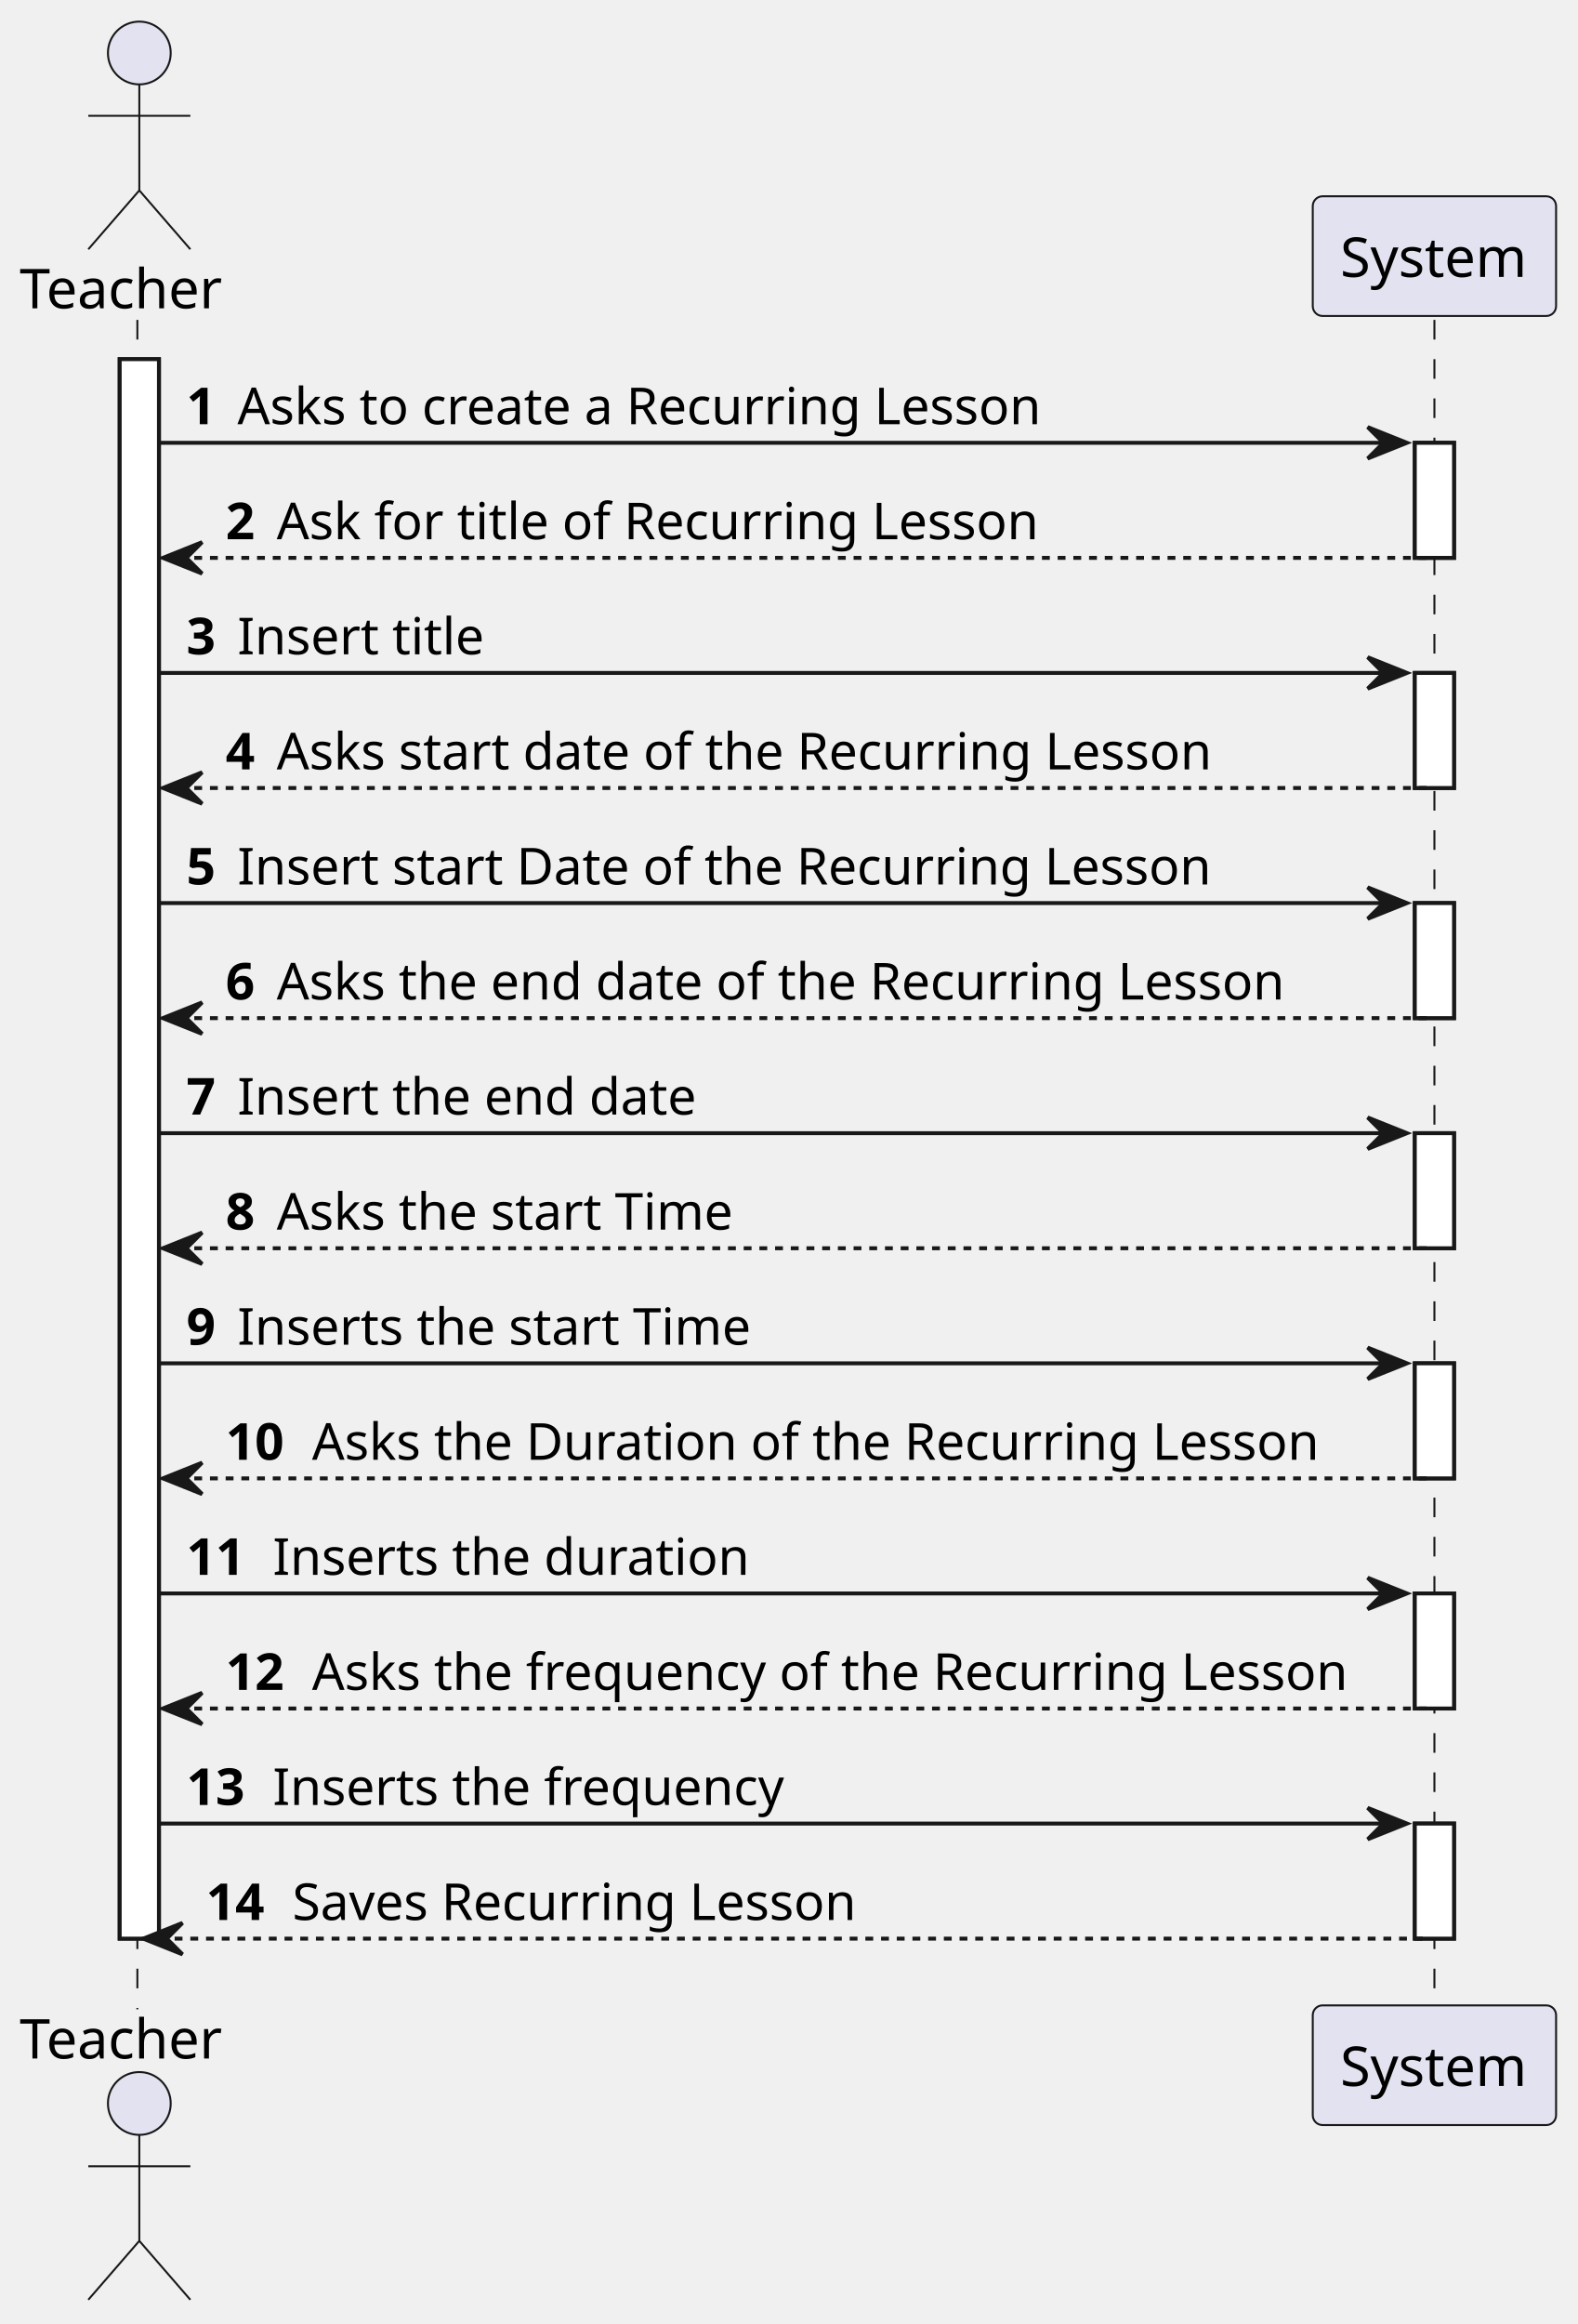
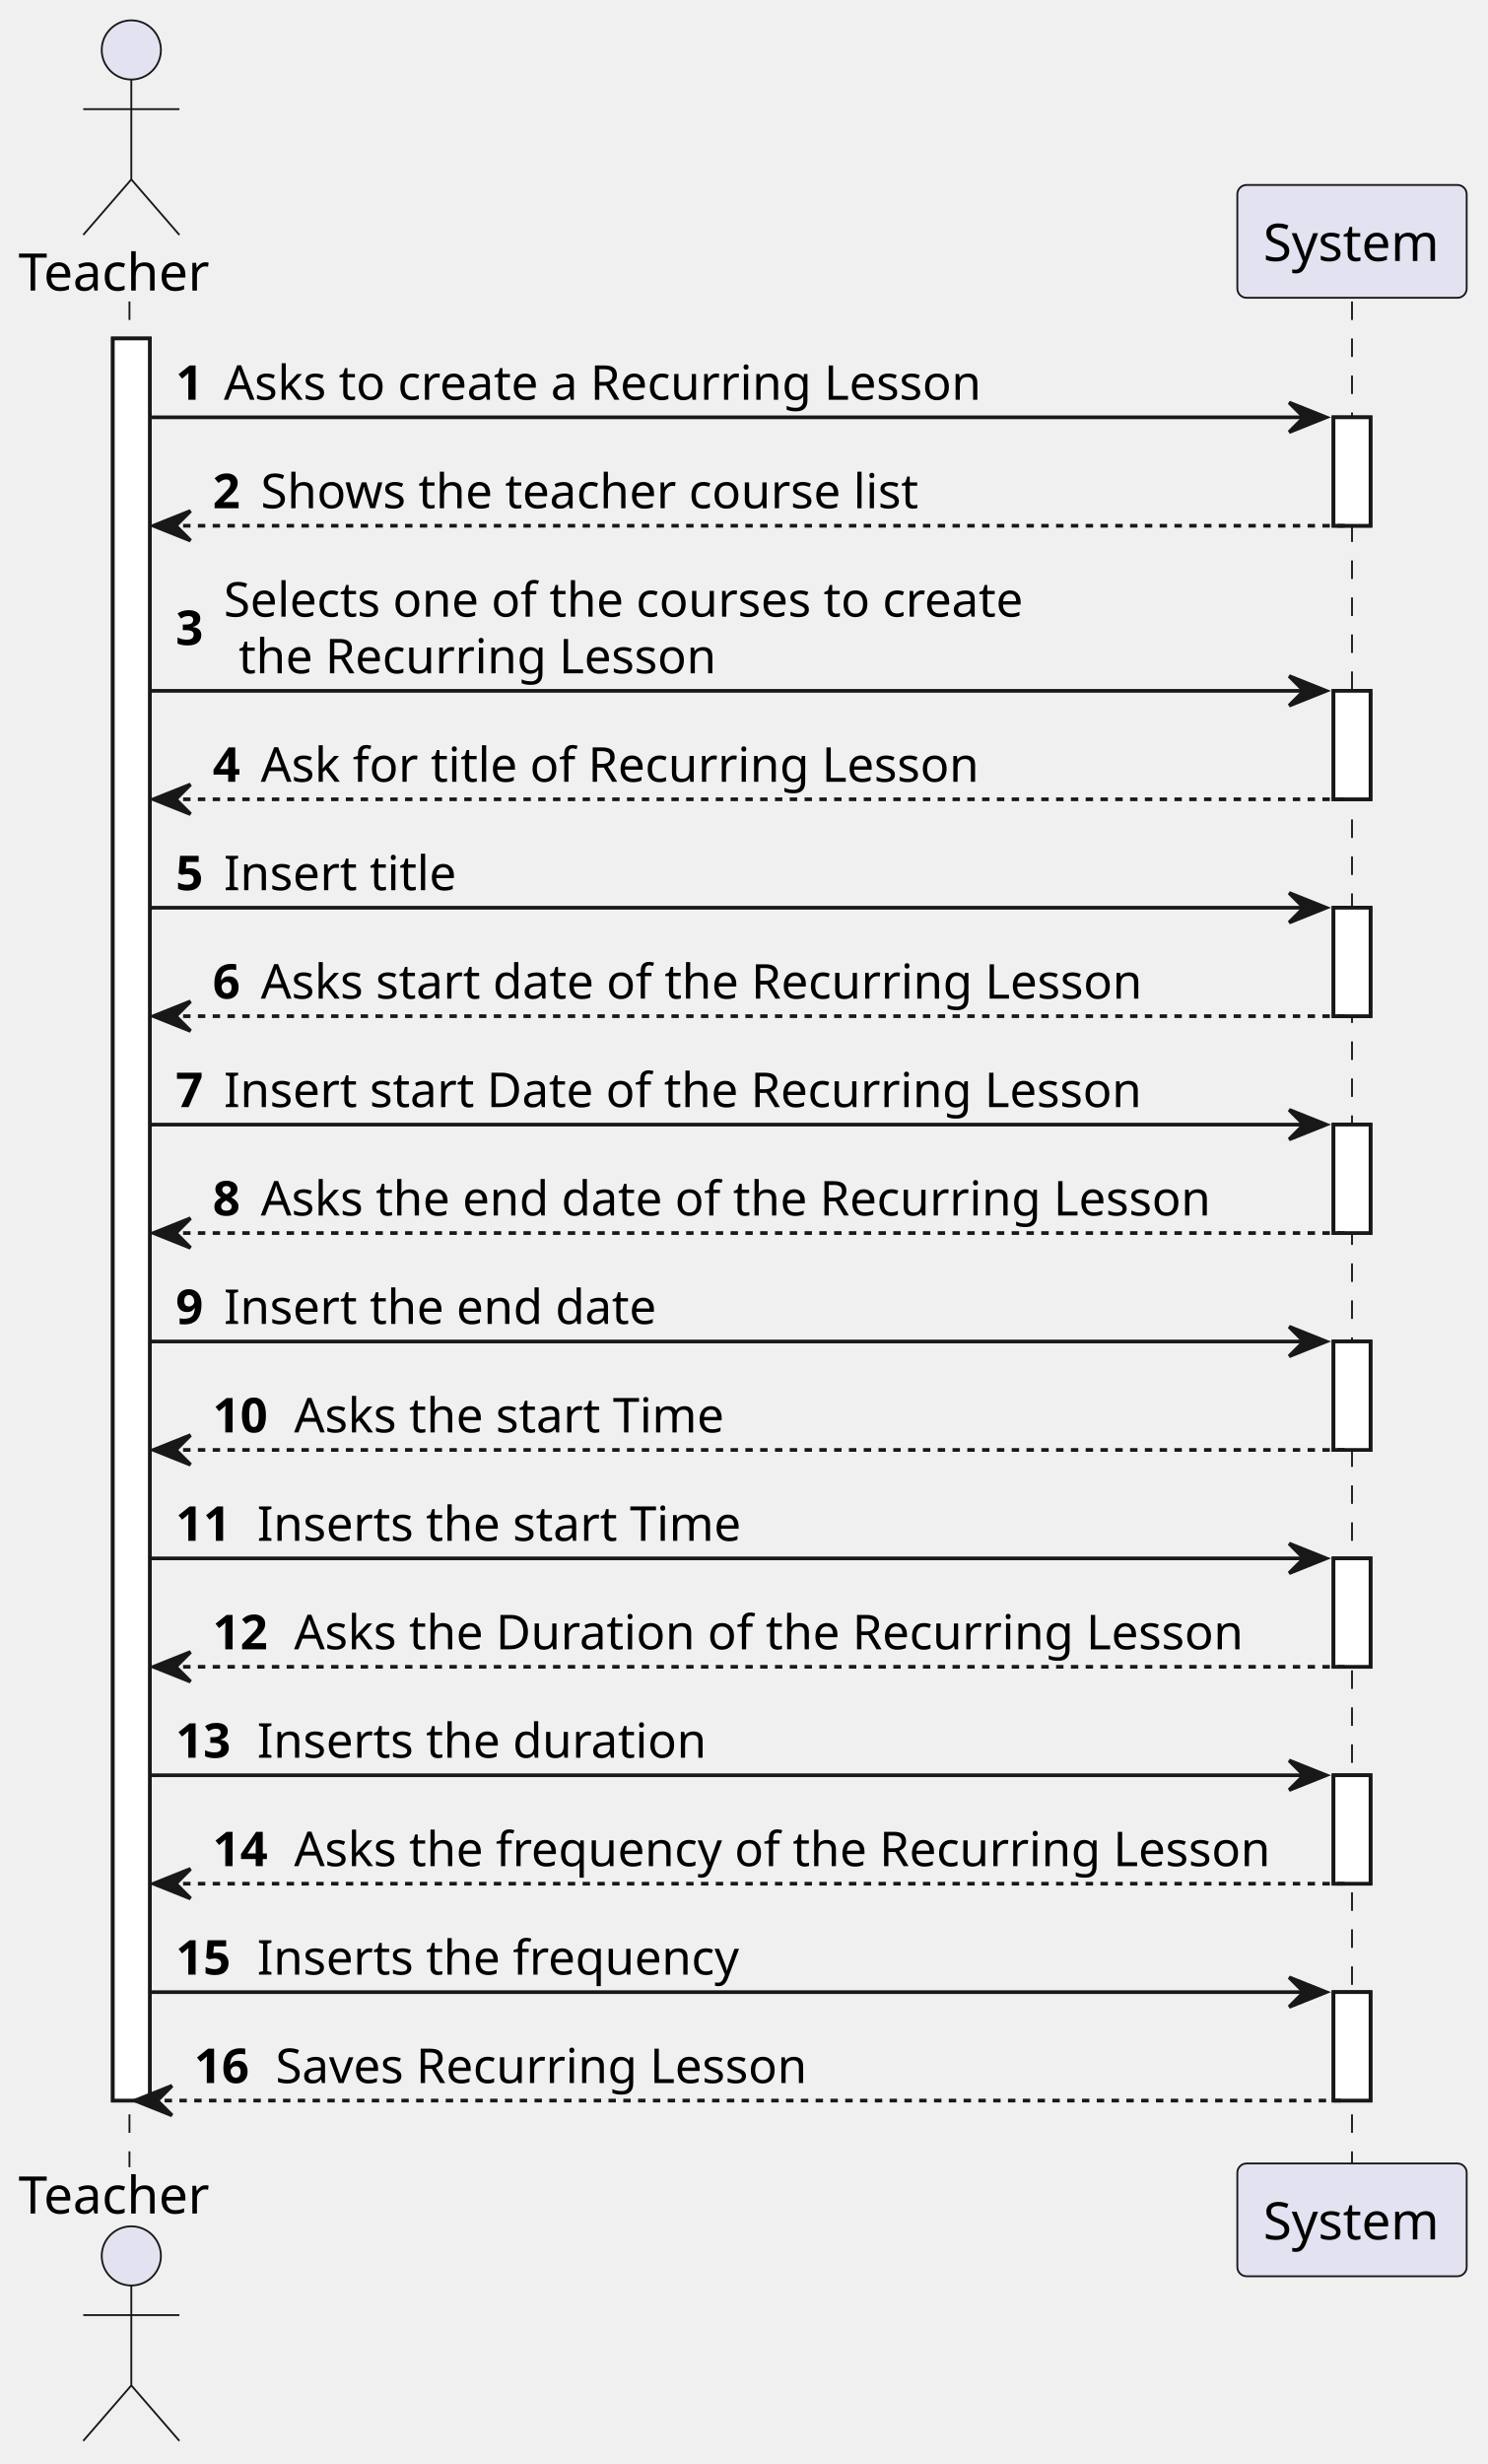
- <svg xmlns="http://www.w3.org/2000/svg" contentStyleType="text/css" height="592px" preserveAspectRatio="none" style="width:402px;height:592px;background:#FFFFFF;" version="1.1" viewBox="0 0 402 592" width="402px" zoomAndPan="magnify">
+ <svg xmlns="http://www.w3.org/2000/svg" contentStyleType="text/css" height="666px" preserveAspectRatio="none" style="width:402px;height:666px;background:#FFFFFF;" version="1.1" viewBox="0 0 402 666" width="402px" zoomAndPan="magnify">
  <defs />
  <g>
-     <rect fill="#FFFFFF" height="402.348" style="stroke:#181818;stroke-width:1.0;" width="10" x="30.5" y="91.488" />
+     <rect fill="#FFFFFF" height="476.279" style="stroke:#181818;stroke-width:1.0;" width="10" x="30.5" y="91.488" />
    <rect fill="#FFFFFF" height="29.311" style="stroke:#181818;stroke-width:1.0;" width="10" x="360.5" y="112.799" />
-     <rect fill="#FFFFFF" height="29.311" style="stroke:#181818;stroke-width:1.0;" width="10" x="360.5" y="171.42" />
-     <rect fill="#FFFFFF" height="29.311" style="stroke:#181818;stroke-width:1.0;" width="10" x="360.5" y="230.041" />
-     <rect fill="#FFFFFF" height="29.311" style="stroke:#181818;stroke-width:1.0;" width="10" x="360.5" y="288.662" />
-     <rect fill="#FFFFFF" height="29.311" style="stroke:#181818;stroke-width:1.0;" width="10" x="360.5" y="347.283" />
-     <rect fill="#FFFFFF" height="29.311" style="stroke:#181818;stroke-width:1.0;" width="10" x="360.5" y="405.904" />
-     <rect fill="#FFFFFF" height="29.311" style="stroke:#181818;stroke-width:1.0;" width="10" x="360.5" y="464.525" />
-     <line style="stroke:#181818;stroke-width:0.5;stroke-dasharray:5.0,5.0;" x1="35" x2="35" y1="81.488" y2="511.836" />
-     <line style="stroke:#181818;stroke-width:0.5;stroke-dasharray:5.0,5.0;" x1="365.5" x2="365.5" y1="81.488" y2="511.836" />
+     <rect fill="#FFFFFF" height="29.311" style="stroke:#181818;stroke-width:1.0;" width="10" x="360.5" y="186.731" />
+     <rect fill="#FFFFFF" height="29.311" style="stroke:#181818;stroke-width:1.0;" width="10" x="360.5" y="245.352" />
+     <rect fill="#FFFFFF" height="29.311" style="stroke:#181818;stroke-width:1.0;" width="10" x="360.5" y="303.973" />
+     <rect fill="#FFFFFF" height="29.311" style="stroke:#181818;stroke-width:1.0;" width="10" x="360.5" y="362.594" />
+     <rect fill="#FFFFFF" height="29.311" style="stroke:#181818;stroke-width:1.0;" width="10" x="360.5" y="421.215" />
+     <rect fill="#FFFFFF" height="29.311" style="stroke:#181818;stroke-width:1.0;" width="10" x="360.5" y="479.836" />
+     <rect fill="#FFFFFF" height="29.311" style="stroke:#181818;stroke-width:1.0;" width="10" x="360.5" y="538.457" />
+     <line style="stroke:#181818;stroke-width:0.5;stroke-dasharray:5.0,5.0;" x1="35" x2="35" y1="81.488" y2="585.768" />
+     <line style="stroke:#181818;stroke-width:0.5;stroke-dasharray:5.0,5.0;" x1="365.5" x2="365.5" y1="81.488" y2="585.768" />
    <text fill="#000000" font-family="sans-serif" font-size="14" lengthAdjust="spacing" textLength="55" x="5" y="78.535">Teacher</text>
    <ellipse cx="35.5" cy="13.5" fill="#E2E2F0" rx="8" ry="8" style="stroke:#181818;stroke-width:0.5;" />
    <path d="M35.5,21.5 L35.5,48.5 M22.5,29.5 L48.5,29.5 M35.5,48.5 L22.5,63.5 M35.5,48.5 L48.5,63.5 " fill="none" style="stroke:#181818;stroke-width:0.5;" />
-     <text fill="#000000" font-family="sans-serif" font-size="14" lengthAdjust="spacing" textLength="55" x="5" y="524.371">Teacher</text>
-     <ellipse cx="35.5" cy="535.824" fill="#E2E2F0" rx="8" ry="8" style="stroke:#181818;stroke-width:0.5;" />
-     <path d="M35.5,543.824 L35.5,570.824 M22.5,551.824 L48.5,551.824 M35.5,570.824 L22.5,585.824 M35.5,570.824 L48.5,585.824 " fill="none" style="stroke:#181818;stroke-width:0.5;" />
+     <text fill="#000000" font-family="sans-serif" font-size="14" lengthAdjust="spacing" textLength="55" x="5" y="598.303">Teacher</text>
+     <ellipse cx="35.5" cy="609.756" fill="#E2E2F0" rx="8" ry="8" style="stroke:#181818;stroke-width:0.5;" />
+     <path d="M35.5,617.756 L35.5,644.756 M22.5,625.756 L48.5,625.756 M35.5,644.756 L22.5,659.756 M35.5,644.756 L48.5,659.756 " fill="none" style="stroke:#181818;stroke-width:0.5;" />
    <rect fill="#E2E2F0" height="30.488" rx="2.5" ry="2.5" style="stroke:#181818;stroke-width:0.5;" width="62" x="334.5" y="50" />
    <text fill="#000000" font-family="sans-serif" font-size="14" lengthAdjust="spacing" textLength="48" x="341.5" y="70.535">System</text>
-     <rect fill="#E2E2F0" height="30.488" rx="2.5" ry="2.5" style="stroke:#181818;stroke-width:0.5;" width="62" x="334.5" y="510.836" />
-     <text fill="#000000" font-family="sans-serif" font-size="14" lengthAdjust="spacing" textLength="48" x="341.5" y="531.371">System</text>
-     <rect fill="#FFFFFF" height="402.348" style="stroke:#181818;stroke-width:1.0;" width="10" x="30.5" y="91.488" />
+     <rect fill="#E2E2F0" height="30.488" rx="2.5" ry="2.5" style="stroke:#181818;stroke-width:0.5;" width="62" x="334.5" y="584.768" />
+     <text fill="#000000" font-family="sans-serif" font-size="14" lengthAdjust="spacing" textLength="48" x="341.5" y="605.303">System</text>
+     <rect fill="#FFFFFF" height="476.279" style="stroke:#181818;stroke-width:1.0;" width="10" x="30.5" y="91.488" />
    <rect fill="#FFFFFF" height="29.311" style="stroke:#181818;stroke-width:1.0;" width="10" x="360.5" y="112.799" />
-     <rect fill="#FFFFFF" height="29.311" style="stroke:#181818;stroke-width:1.0;" width="10" x="360.5" y="171.42" />
-     <rect fill="#FFFFFF" height="29.311" style="stroke:#181818;stroke-width:1.0;" width="10" x="360.5" y="230.041" />
-     <rect fill="#FFFFFF" height="29.311" style="stroke:#181818;stroke-width:1.0;" width="10" x="360.5" y="288.662" />
-     <rect fill="#FFFFFF" height="29.311" style="stroke:#181818;stroke-width:1.0;" width="10" x="360.5" y="347.283" />
-     <rect fill="#FFFFFF" height="29.311" style="stroke:#181818;stroke-width:1.0;" width="10" x="360.5" y="405.904" />
-     <rect fill="#FFFFFF" height="29.311" style="stroke:#181818;stroke-width:1.0;" width="10" x="360.5" y="464.525" />
+     <rect fill="#FFFFFF" height="29.311" style="stroke:#181818;stroke-width:1.0;" width="10" x="360.5" y="186.731" />
+     <rect fill="#FFFFFF" height="29.311" style="stroke:#181818;stroke-width:1.0;" width="10" x="360.5" y="245.352" />
+     <rect fill="#FFFFFF" height="29.311" style="stroke:#181818;stroke-width:1.0;" width="10" x="360.5" y="303.973" />
+     <rect fill="#FFFFFF" height="29.311" style="stroke:#181818;stroke-width:1.0;" width="10" x="360.5" y="362.594" />
+     <rect fill="#FFFFFF" height="29.311" style="stroke:#181818;stroke-width:1.0;" width="10" x="360.5" y="421.215" />
+     <rect fill="#FFFFFF" height="29.311" style="stroke:#181818;stroke-width:1.0;" width="10" x="360.5" y="479.836" />
+     <rect fill="#FFFFFF" height="29.311" style="stroke:#181818;stroke-width:1.0;" width="10" x="360.5" y="538.457" />
    <polygon fill="#181818" points="348.5,108.799,358.5,112.799,348.5,116.799,352.5,112.799" style="stroke:#181818;stroke-width:1.0;" />
    <line style="stroke:#181818;stroke-width:1.0;" x1="40.5" x2="354.5" y1="112.799" y2="112.799" />
    <text fill="#000000" font-family="sans-serif" font-size="13" font-weight="bold" lengthAdjust="spacing" textLength="9" x="47.5" y="108.057">1</text>
    <text fill="#000000" font-family="sans-serif" font-size="13" lengthAdjust="spacing" textLength="213" x="60.5" y="108.057">Asks to create a Recurring Lesson</text>
    <polygon fill="#181818" points="51.5,138.109,41.5,142.109,51.5,146.109,47.5,142.109" style="stroke:#181818;stroke-width:1.0;" />
    <line style="stroke:#181818;stroke-width:1.0;stroke-dasharray:2.0,2.0;" x1="45.5" x2="364.5" y1="142.109" y2="142.109" />
    <text fill="#000000" font-family="sans-serif" font-size="13" font-weight="bold" lengthAdjust="spacing" textLength="9" x="57.5" y="137.367">2</text>
-     <text fill="#000000" font-family="sans-serif" font-size="13" lengthAdjust="spacing" textLength="204" x="70.5" y="137.367">Ask for title of Recurring Lesson</text>
-     <polygon fill="#181818" points="348.5,167.42,358.5,171.42,348.5,175.42,352.5,171.42" style="stroke:#181818;stroke-width:1.0;" />
-     <line style="stroke:#181818;stroke-width:1.0;" x1="40.5" x2="354.5" y1="171.42" y2="171.42" />
-     <text fill="#000000" font-family="sans-serif" font-size="13" font-weight="bold" lengthAdjust="spacing" textLength="9" x="47.5" y="166.678">3</text>
-     <text fill="#000000" font-family="sans-serif" font-size="13" lengthAdjust="spacing" textLength="65" x="60.5" y="166.678">Insert title</text>
-     <polygon fill="#181818" points="51.5,196.731,41.5,200.731,51.5,204.731,47.5,200.731" style="stroke:#181818;stroke-width:1.0;" />
-     <line style="stroke:#181818;stroke-width:1.0;stroke-dasharray:2.0,2.0;" x1="45.5" x2="364.5" y1="200.731" y2="200.731" />
-     <text fill="#000000" font-family="sans-serif" font-size="13" font-weight="bold" lengthAdjust="spacing" textLength="9" x="57.5" y="195.988">4</text>
-     <text fill="#000000" font-family="sans-serif" font-size="13" lengthAdjust="spacing" textLength="248" x="70.5" y="195.988">Asks start date of the Recurring Lesson</text>
-     <polygon fill="#181818" points="348.5,226.041,358.5,230.041,348.5,234.041,352.5,230.041" style="stroke:#181818;stroke-width:1.0;" />
-     <line style="stroke:#181818;stroke-width:1.0;" x1="40.5" x2="354.5" y1="230.041" y2="230.041" />
-     <text fill="#000000" font-family="sans-serif" font-size="13" font-weight="bold" lengthAdjust="spacing" textLength="9" x="47.5" y="225.299">5</text>
-     <text fill="#000000" font-family="sans-serif" font-size="13" lengthAdjust="spacing" textLength="255" x="60.5" y="225.299">Insert start Date of the Recurring Lesson</text>
-     <polygon fill="#181818" points="51.5,255.352,41.5,259.352,51.5,263.352,47.5,259.352" style="stroke:#181818;stroke-width:1.0;" />
-     <line style="stroke:#181818;stroke-width:1.0;stroke-dasharray:2.0,2.0;" x1="45.5" x2="364.5" y1="259.352" y2="259.352" />
-     <text fill="#000000" font-family="sans-serif" font-size="13" font-weight="bold" lengthAdjust="spacing" textLength="9" x="57.5" y="254.609">6</text>
-     <text fill="#000000" font-family="sans-serif" font-size="13" lengthAdjust="spacing" textLength="266" x="70.5" y="254.609">Asks the end date of the Recurring Lesson</text>
-     <polygon fill="#181818" points="348.5,284.662,358.5,288.662,348.5,292.662,352.5,288.662" style="stroke:#181818;stroke-width:1.0;" />
-     <line style="stroke:#181818;stroke-width:1.0;" x1="40.5" x2="354.5" y1="288.662" y2="288.662" />
-     <text fill="#000000" font-family="sans-serif" font-size="13" font-weight="bold" lengthAdjust="spacing" textLength="9" x="47.5" y="283.92">7</text>
-     <text fill="#000000" font-family="sans-serif" font-size="13" lengthAdjust="spacing" textLength="118" x="60.5" y="283.92">Insert the end date</text>
-     <polygon fill="#181818" points="51.5,313.973,41.5,317.973,51.5,321.973,47.5,317.973" style="stroke:#181818;stroke-width:1.0;" />
-     <line style="stroke:#181818;stroke-width:1.0;stroke-dasharray:2.0,2.0;" x1="45.5" x2="364.5" y1="317.973" y2="317.973" />
-     <text fill="#000000" font-family="sans-serif" font-size="13" font-weight="bold" lengthAdjust="spacing" textLength="9" x="57.5" y="313.231">8</text>
-     <text fill="#000000" font-family="sans-serif" font-size="13" lengthAdjust="spacing" textLength="123" x="70.5" y="313.231">Asks the start Time</text>
-     <polygon fill="#181818" points="348.5,343.283,358.5,347.283,348.5,351.283,352.5,347.283" style="stroke:#181818;stroke-width:1.0;" />
-     <line style="stroke:#181818;stroke-width:1.0;" x1="40.5" x2="354.5" y1="347.283" y2="347.283" />
-     <text fill="#000000" font-family="sans-serif" font-size="13" font-weight="bold" lengthAdjust="spacing" textLength="9" x="47.5" y="342.541">9</text>
-     <text fill="#000000" font-family="sans-serif" font-size="13" lengthAdjust="spacing" textLength="135" x="60.5" y="342.541">Inserts the start Time</text>
-     <polygon fill="#181818" points="51.5,372.594,41.5,376.594,51.5,380.594,47.5,376.594" style="stroke:#181818;stroke-width:1.0;" />
-     <line style="stroke:#181818;stroke-width:1.0;stroke-dasharray:2.0,2.0;" x1="45.5" x2="364.5" y1="376.594" y2="376.594" />
-     <text fill="#000000" font-family="sans-serif" font-size="13" font-weight="bold" lengthAdjust="spacing" textLength="18" x="57.5" y="371.852">10</text>
-     <text fill="#000000" font-family="sans-serif" font-size="13" lengthAdjust="spacing" textLength="267" x="79.5" y="371.852">Asks the Duration of the Recurring Lesson</text>
-     <polygon fill="#181818" points="348.5,401.904,358.5,405.904,348.5,409.904,352.5,405.904" style="stroke:#181818;stroke-width:1.0;" />
-     <line style="stroke:#181818;stroke-width:1.0;" x1="40.5" x2="354.5" y1="405.904" y2="405.904" />
-     <text fill="#000000" font-family="sans-serif" font-size="13" font-weight="bold" lengthAdjust="spacing" textLength="18" x="47.5" y="401.162">11</text>
-     <text fill="#000000" font-family="sans-serif" font-size="13" lengthAdjust="spacing" textLength="124" x="69.5" y="401.162">Inserts the duration</text>
-     <polygon fill="#181818" points="51.5,431.215,41.5,435.215,51.5,439.215,47.5,435.215" style="stroke:#181818;stroke-width:1.0;" />
-     <line style="stroke:#181818;stroke-width:1.0;stroke-dasharray:2.0,2.0;" x1="45.5" x2="364.5" y1="435.215" y2="435.215" />
-     <text fill="#000000" font-family="sans-serif" font-size="13" font-weight="bold" lengthAdjust="spacing" textLength="18" x="57.5" y="430.473">12</text>
-     <text fill="#000000" font-family="sans-serif" font-size="13" lengthAdjust="spacing" textLength="274" x="79.5" y="430.473">Asks the frequency of the Recurring Lesson</text>
-     <polygon fill="#181818" points="348.5,460.525,358.5,464.525,348.5,468.525,352.5,464.525" style="stroke:#181818;stroke-width:1.0;" />
-     <line style="stroke:#181818;stroke-width:1.0;" x1="40.5" x2="354.5" y1="464.525" y2="464.525" />
-     <text fill="#000000" font-family="sans-serif" font-size="13" font-weight="bold" lengthAdjust="spacing" textLength="18" x="47.5" y="459.783">13</text>
-     <text fill="#000000" font-family="sans-serif" font-size="13" lengthAdjust="spacing" textLength="133" x="69.5" y="459.783">Inserts the frequency</text>
-     <polygon fill="#181818" points="46.5,489.836,36.5,493.836,46.5,497.836,42.5,493.836" style="stroke:#181818;stroke-width:1.0;" />
-     <line style="stroke:#181818;stroke-width:1.0;stroke-dasharray:2.0,2.0;" x1="40.5" x2="364.5" y1="493.836" y2="493.836" />
-     <text fill="#000000" font-family="sans-serif" font-size="13" font-weight="bold" lengthAdjust="spacing" textLength="18" x="52.5" y="489.094">14</text>
-     <text fill="#000000" font-family="sans-serif" font-size="13" lengthAdjust="spacing" textLength="147" x="74.5" y="489.094">Saves Recurring Lesson</text>
+     <text fill="#000000" font-family="sans-serif" font-size="13" lengthAdjust="spacing" textLength="184" x="70.5" y="137.367">Shows the teacher course list</text>
+     <polygon fill="#181818" points="348.5,182.731,358.5,186.731,348.5,190.731,352.5,186.731" style="stroke:#181818;stroke-width:1.0;" />
+     <line style="stroke:#181818;stroke-width:1.0;" x1="40.5" x2="354.5" y1="186.731" y2="186.731" />
+     <text fill="#000000" font-family="sans-serif" font-size="13" font-weight="bold" lengthAdjust="spacing" textLength="9" x="47.5" y="174.333">3</text>
+     <text fill="#000000" font-family="sans-serif" font-size="13" lengthAdjust="spacing" textLength="224" x="60.5" y="166.678">Selects one of the courses to create</text>
+     <text fill="#000000" font-family="sans-serif" font-size="13" lengthAdjust="spacing" textLength="132" x="64.5" y="181.988">the Recurring Lesson</text>
+     <polygon fill="#181818" points="51.5,212.041,41.5,216.041,51.5,220.041,47.5,216.041" style="stroke:#181818;stroke-width:1.0;" />
+     <line style="stroke:#181818;stroke-width:1.0;stroke-dasharray:2.0,2.0;" x1="45.5" x2="364.5" y1="216.041" y2="216.041" />
+     <text fill="#000000" font-family="sans-serif" font-size="13" font-weight="bold" lengthAdjust="spacing" textLength="9" x="57.5" y="211.299">4</text>
+     <text fill="#000000" font-family="sans-serif" font-size="13" lengthAdjust="spacing" textLength="204" x="70.5" y="211.299">Ask for title of Recurring Lesson</text>
+     <polygon fill="#181818" points="348.5,241.352,358.5,245.352,348.5,249.352,352.5,245.352" style="stroke:#181818;stroke-width:1.0;" />
+     <line style="stroke:#181818;stroke-width:1.0;" x1="40.5" x2="354.5" y1="245.352" y2="245.352" />
+     <text fill="#000000" font-family="sans-serif" font-size="13" font-weight="bold" lengthAdjust="spacing" textLength="9" x="47.5" y="240.609">5</text>
+     <text fill="#000000" font-family="sans-serif" font-size="13" lengthAdjust="spacing" textLength="65" x="60.5" y="240.609">Insert title</text>
+     <polygon fill="#181818" points="51.5,270.662,41.5,274.662,51.5,278.662,47.5,274.662" style="stroke:#181818;stroke-width:1.0;" />
+     <line style="stroke:#181818;stroke-width:1.0;stroke-dasharray:2.0,2.0;" x1="45.5" x2="364.5" y1="274.662" y2="274.662" />
+     <text fill="#000000" font-family="sans-serif" font-size="13" font-weight="bold" lengthAdjust="spacing" textLength="9" x="57.5" y="269.92">6</text>
+     <text fill="#000000" font-family="sans-serif" font-size="13" lengthAdjust="spacing" textLength="248" x="70.5" y="269.92">Asks start date of the Recurring Lesson</text>
+     <polygon fill="#181818" points="348.5,299.973,358.5,303.973,348.5,307.973,352.5,303.973" style="stroke:#181818;stroke-width:1.0;" />
+     <line style="stroke:#181818;stroke-width:1.0;" x1="40.5" x2="354.5" y1="303.973" y2="303.973" />
+     <text fill="#000000" font-family="sans-serif" font-size="13" font-weight="bold" lengthAdjust="spacing" textLength="9" x="47.5" y="299.231">7</text>
+     <text fill="#000000" font-family="sans-serif" font-size="13" lengthAdjust="spacing" textLength="255" x="60.5" y="299.231">Insert start Date of the Recurring Lesson</text>
+     <polygon fill="#181818" points="51.5,329.283,41.5,333.283,51.5,337.283,47.5,333.283" style="stroke:#181818;stroke-width:1.0;" />
+     <line style="stroke:#181818;stroke-width:1.0;stroke-dasharray:2.0,2.0;" x1="45.5" x2="364.5" y1="333.283" y2="333.283" />
+     <text fill="#000000" font-family="sans-serif" font-size="13" font-weight="bold" lengthAdjust="spacing" textLength="9" x="57.5" y="328.541">8</text>
+     <text fill="#000000" font-family="sans-serif" font-size="13" lengthAdjust="spacing" textLength="266" x="70.5" y="328.541">Asks the end date of the Recurring Lesson</text>
+     <polygon fill="#181818" points="348.5,358.594,358.5,362.594,348.5,366.594,352.5,362.594" style="stroke:#181818;stroke-width:1.0;" />
+     <line style="stroke:#181818;stroke-width:1.0;" x1="40.5" x2="354.5" y1="362.594" y2="362.594" />
+     <text fill="#000000" font-family="sans-serif" font-size="13" font-weight="bold" lengthAdjust="spacing" textLength="9" x="47.5" y="357.852">9</text>
+     <text fill="#000000" font-family="sans-serif" font-size="13" lengthAdjust="spacing" textLength="118" x="60.5" y="357.852">Insert the end date</text>
+     <polygon fill="#181818" points="51.5,387.904,41.5,391.904,51.5,395.904,47.5,391.904" style="stroke:#181818;stroke-width:1.0;" />
+     <line style="stroke:#181818;stroke-width:1.0;stroke-dasharray:2.0,2.0;" x1="45.5" x2="364.5" y1="391.904" y2="391.904" />
+     <text fill="#000000" font-family="sans-serif" font-size="13" font-weight="bold" lengthAdjust="spacing" textLength="18" x="57.5" y="387.162">10</text>
+     <text fill="#000000" font-family="sans-serif" font-size="13" lengthAdjust="spacing" textLength="123" x="79.5" y="387.162">Asks the start Time</text>
+     <polygon fill="#181818" points="348.5,417.215,358.5,421.215,348.5,425.215,352.5,421.215" style="stroke:#181818;stroke-width:1.0;" />
+     <line style="stroke:#181818;stroke-width:1.0;" x1="40.5" x2="354.5" y1="421.215" y2="421.215" />
+     <text fill="#000000" font-family="sans-serif" font-size="13" font-weight="bold" lengthAdjust="spacing" textLength="18" x="47.5" y="416.473">11</text>
+     <text fill="#000000" font-family="sans-serif" font-size="13" lengthAdjust="spacing" textLength="135" x="69.5" y="416.473">Inserts the start Time</text>
+     <polygon fill="#181818" points="51.5,446.525,41.5,450.525,51.5,454.525,47.5,450.525" style="stroke:#181818;stroke-width:1.0;" />
+     <line style="stroke:#181818;stroke-width:1.0;stroke-dasharray:2.0,2.0;" x1="45.5" x2="364.5" y1="450.525" y2="450.525" />
+     <text fill="#000000" font-family="sans-serif" font-size="13" font-weight="bold" lengthAdjust="spacing" textLength="18" x="57.5" y="445.783">12</text>
+     <text fill="#000000" font-family="sans-serif" font-size="13" lengthAdjust="spacing" textLength="267" x="79.5" y="445.783">Asks the Duration of the Recurring Lesson</text>
+     <polygon fill="#181818" points="348.5,475.836,358.5,479.836,348.5,483.836,352.5,479.836" style="stroke:#181818;stroke-width:1.0;" />
+     <line style="stroke:#181818;stroke-width:1.0;" x1="40.5" x2="354.5" y1="479.836" y2="479.836" />
+     <text fill="#000000" font-family="sans-serif" font-size="13" font-weight="bold" lengthAdjust="spacing" textLength="18" x="47.5" y="475.094">13</text>
+     <text fill="#000000" font-family="sans-serif" font-size="13" lengthAdjust="spacing" textLength="124" x="69.5" y="475.094">Inserts the duration</text>
+     <polygon fill="#181818" points="51.5,505.147,41.5,509.147,51.5,513.146,47.5,509.147" style="stroke:#181818;stroke-width:1.0;" />
+     <line style="stroke:#181818;stroke-width:1.0;stroke-dasharray:2.0,2.0;" x1="45.5" x2="364.5" y1="509.147" y2="509.147" />
+     <text fill="#000000" font-family="sans-serif" font-size="13" font-weight="bold" lengthAdjust="spacing" textLength="18" x="57.5" y="504.404">14</text>
+     <text fill="#000000" font-family="sans-serif" font-size="13" lengthAdjust="spacing" textLength="274" x="79.5" y="504.404">Asks the frequency of the Recurring Lesson</text>
+     <polygon fill="#181818" points="348.5,534.457,358.5,538.457,348.5,542.457,352.5,538.457" style="stroke:#181818;stroke-width:1.0;" />
+     <line style="stroke:#181818;stroke-width:1.0;" x1="40.5" x2="354.5" y1="538.457" y2="538.457" />
+     <text fill="#000000" font-family="sans-serif" font-size="13" font-weight="bold" lengthAdjust="spacing" textLength="18" x="47.5" y="533.715">15</text>
+     <text fill="#000000" font-family="sans-serif" font-size="13" lengthAdjust="spacing" textLength="133" x="69.5" y="533.715">Inserts the frequency</text>
+     <polygon fill="#181818" points="46.5,563.768,36.5,567.768,46.5,571.768,42.5,567.768" style="stroke:#181818;stroke-width:1.0;" />
+     <line style="stroke:#181818;stroke-width:1.0;stroke-dasharray:2.0,2.0;" x1="40.5" x2="364.5" y1="567.768" y2="567.768" />
+     <text fill="#000000" font-family="sans-serif" font-size="13" font-weight="bold" lengthAdjust="spacing" textLength="18" x="52.5" y="563.025">16</text>
+     <text fill="#000000" font-family="sans-serif" font-size="13" lengthAdjust="spacing" textLength="147" x="74.5" y="563.025">Saves Recurring Lesson</text>
  </g>
</svg>
